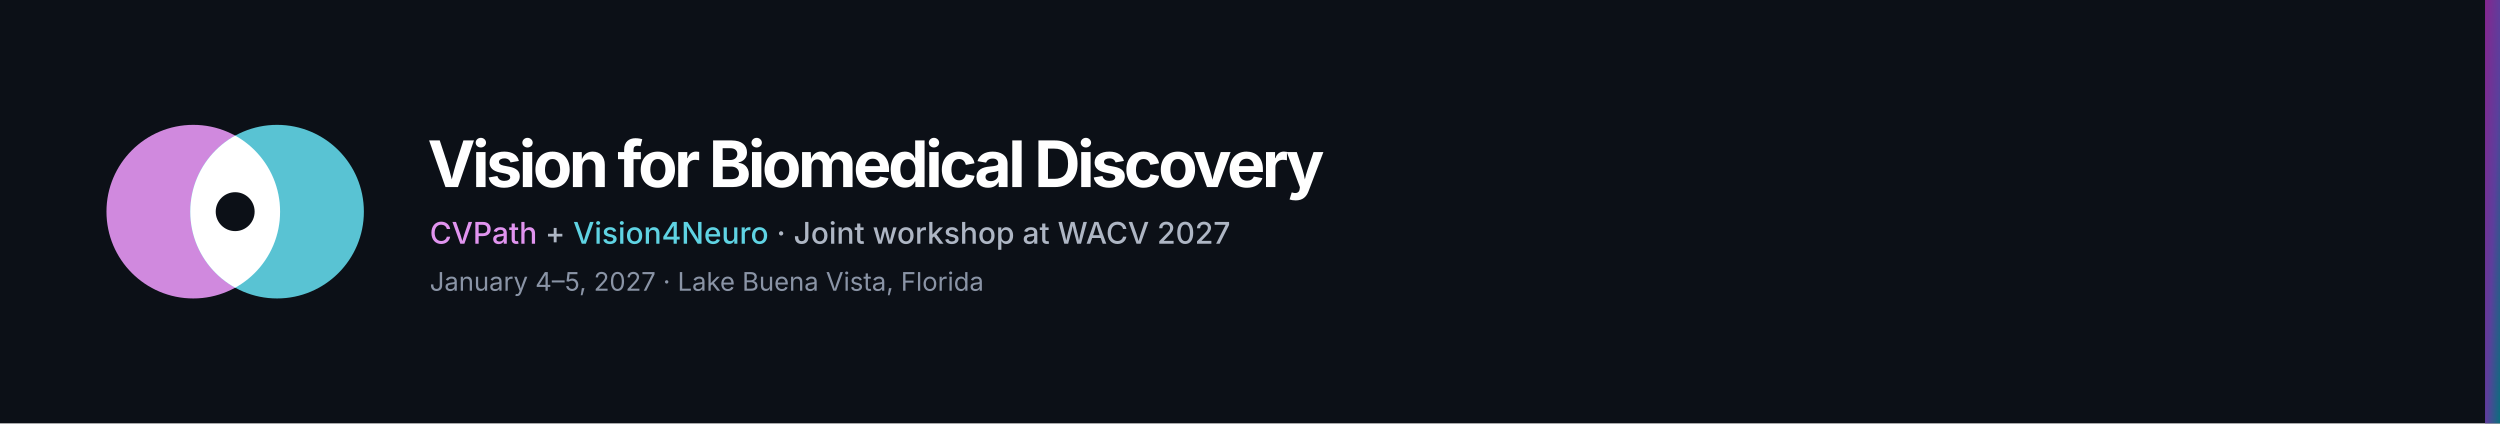
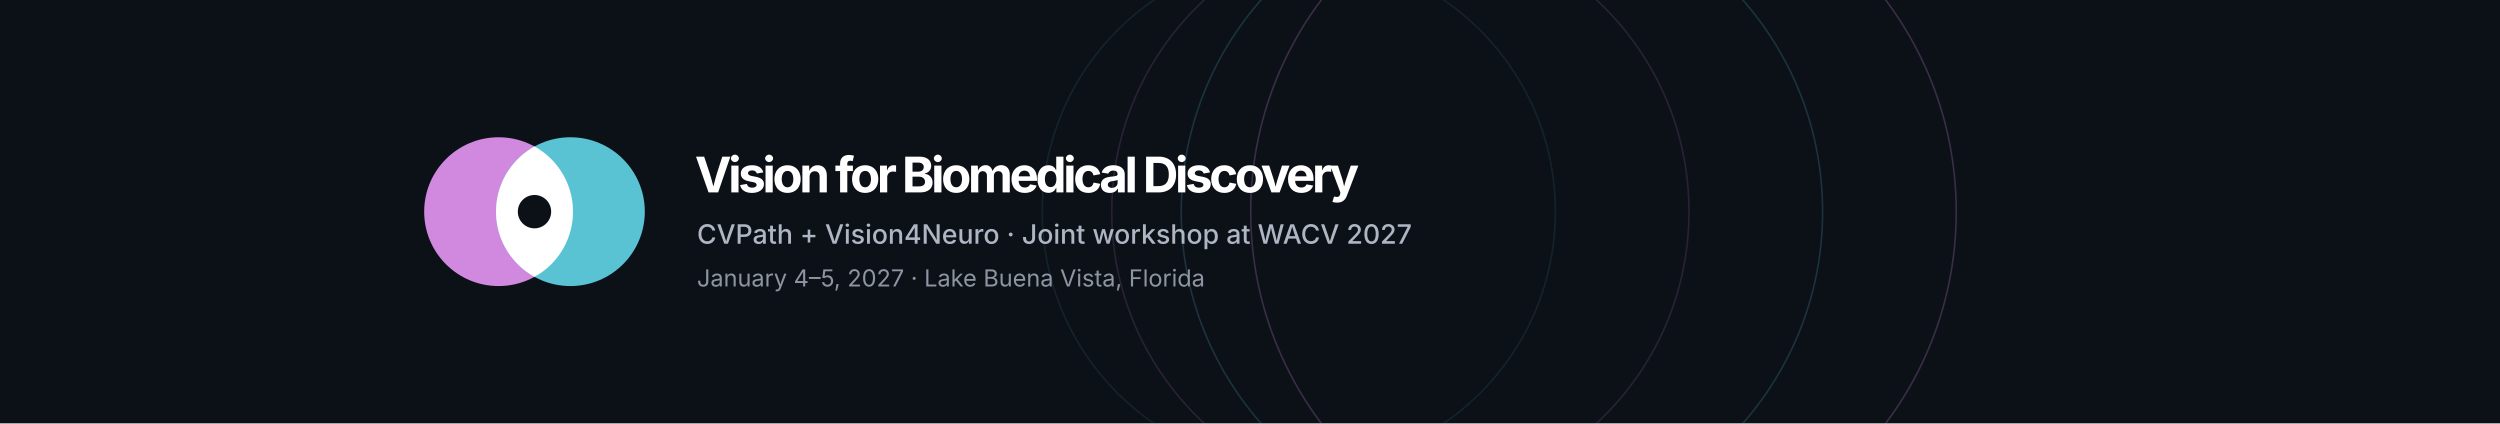
<svg xmlns="http://www.w3.org/2000/svg" viewBox="0 0 1128 191" width="1128" height="191">
  <defs>
    <linearGradient id="g" x1="0" y1="0" x2="1" y2="1">
      <stop stop-color="#86268f" />
      <stop offset=".55" stop-color="#5b3f9c" />
      <stop offset="1" stop-color="#0b6e7d" />
    </linearGradient>
  </defs>
  <rect width="1128" height="191" fill="#0c1017" />
-   <g transform="translate(38.58586,27.97475) scale(0.6752525)">
+   <circle cx="723.485" cy="95.5" r="159.167" fill="none" stroke="#e194ef" stroke-width="0.723" opacity="0.22" />
+   <circle cx="677.664" cy="95.5" r="144.697" fill="none" stroke="#5fd3e3" stroke-width="0.723" opacity="0.18" />
+   <circle cx="631.843" cy="95.5" r="130.227" fill="none" stroke="#e194ef" stroke-width="0.723" opacity="0.14" />
+   <circle cx="586.023" cy="95.5" r="115.758" fill="none" stroke="#5fd3e3" stroke-width="0.723" opacity="0.1" />
+   <g transform="translate(183.2828,37.62121) scale(0.5787879)">
    <defs>
      <clipPath id="cL">
        <circle cx="72" cy="100" r="58" />
      </clipPath>
    </defs>
    <circle cx="72" cy="100" r="58" fill="#e194ef" opacity="0.92" />
    <circle cx="128" cy="100" r="58" fill="#5fd3e3" opacity="0.92" />
    <circle cx="128" cy="100" r="58" fill="#ffffff" clip-path="url(#cL)" />
    <circle cx="100" cy="100" r="13" fill="#0c1017" />
  </g>
  <g font-family="&quot;Inter&quot;, -apple-system, &quot;Segoe UI&quot;, Roboto, Helvetica, Arial, sans-serif">
-     <text x="192.929" y="84.407" font-size="28.939" font-weight="700" fill="#ffffff" letter-spacing="-1.5">Vision for Biomedical Discovery</text>
-     <text x="193.894" y="109.97" font-size="13.505" font-weight="500" fill="#aeb6c4">
-       <tspan fill="#e194ef">CVPath</tspan> + <tspan fill="#5fd3e3">Vision4Neuro</tspan> · Joint workshop at WACV 2027</text>
-     <text x="193.894" y="131.192" font-size="11.576" fill="#8a94a6">January 4–5, 2027 · Lake Buena Vista, Florida</text>
+     <text x="313.51" y="86.818" font-size="22.187" font-weight="700" fill="#ffffff" letter-spacing="-1.5">Vision for Biomedical Discovery</text>
+     <text x="314.475" y="109.97" font-size="12.058" font-weight="500" fill="#aeb6c4">CVPath + Vision4Neuro · Joint workshop at WACV 2027</text>
+     <text x="314.475" y="129.263" font-size="10.611" fill="#aeb6c4" opacity=".8">January 4–5, 2027 · Lake Buena Vista, Florida</text>
  </g>
-   <rect x="1121.247" y="0" width="6.753" height="191" fill="url(#g)" />
</svg>
